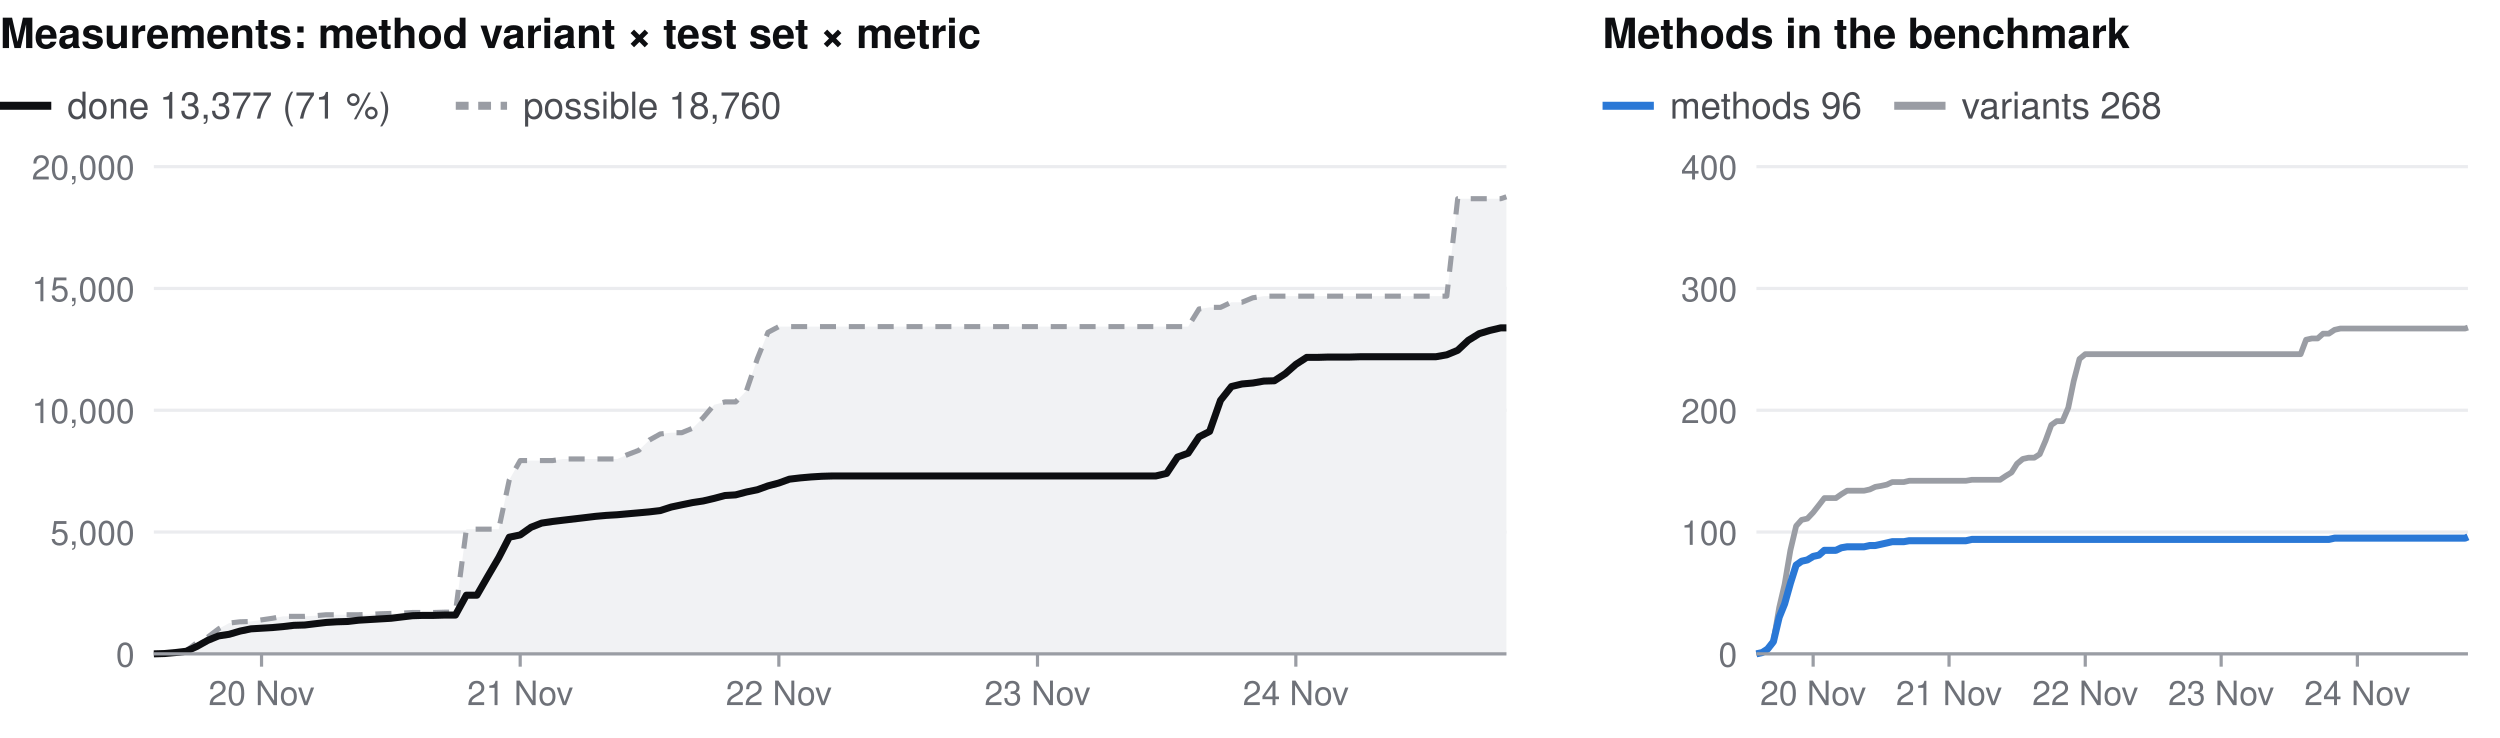
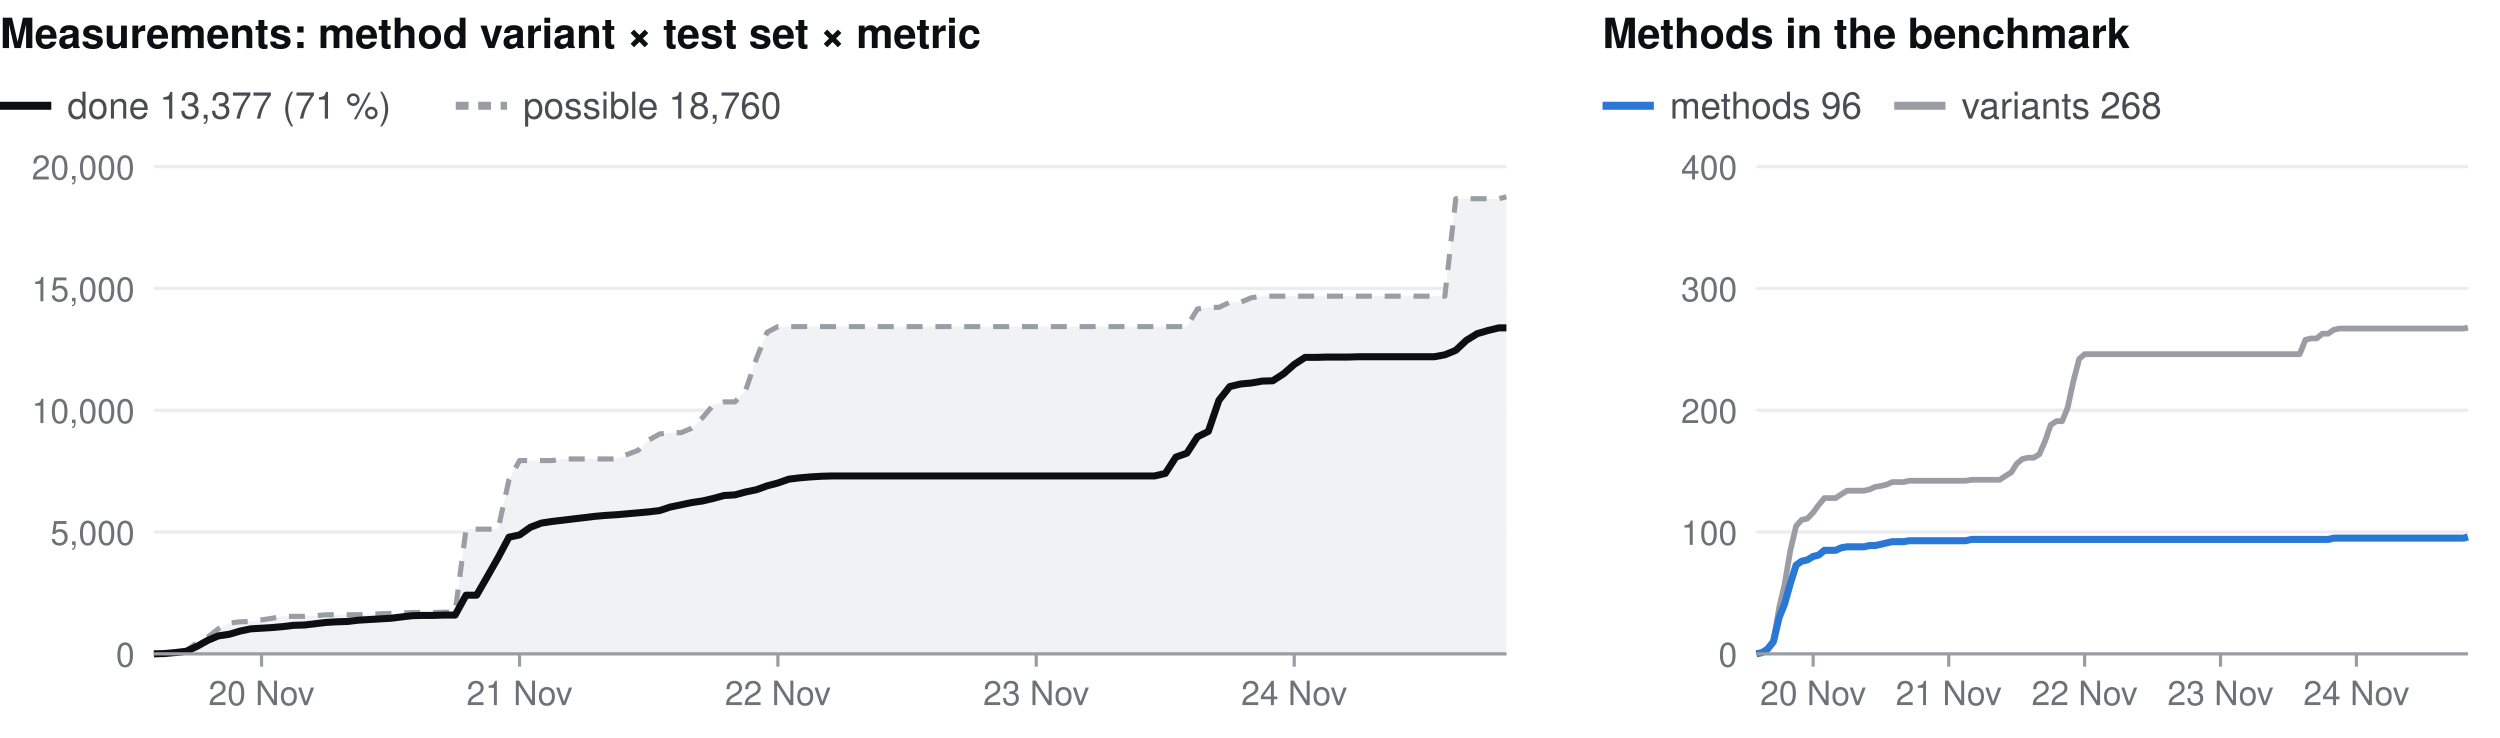
<svg xmlns="http://www.w3.org/2000/svg" viewBox="0 0 780 230" role="img" aria-label="13,377 of 18,760 measurements done; 96 methods, 268 variants">
  <g transform="translate(0 0)" font-family="Geologica, -apple-system, 'Segoe UI', Helvetica, Arial, sans-serif">
    <text x="0" y="15" font-size="13" font-weight="600" style="fill:#0d0e11">Measurements: method variant × test set × metric</text>
    <line x1="0" y1="33" x2="16" y2="33" style="stroke:#0d0e11" stroke-width="2.5" />
    <text x="21" y="37" font-size="11.5" style="fill:#4a4c52">done 13,377 (71 %)</text>
    <line x1="142.2" y1="33" x2="158.2" y2="33" style="stroke:#9a9da4" stroke-width="2.5" stroke-dasharray="4 3" />
    <text x="163.2" y="37" font-size="11.5" style="fill:#4a4c52">possible 18,760</text>
    <line x1="48" y1="204.0" x2="470" y2="204.0" style="stroke:#ebecef" stroke-width="1" />
    <text x="42" y="208.0" font-size="10.5" text-anchor="end" style="fill:#6e7178">0</text>
    <line x1="48" y1="166.0" x2="470" y2="166.0" style="stroke:#ebecef" stroke-width="1" />
    <text x="42" y="170.0" font-size="10.5" text-anchor="end" style="fill:#6e7178">5,000</text>
    <line x1="48" y1="128.0" x2="470" y2="128.0" style="stroke:#ebecef" stroke-width="1" />
    <text x="42" y="132.0" font-size="10.5" text-anchor="end" style="fill:#6e7178">10,000</text>
    <line x1="48" y1="90.0" x2="470" y2="90.0" style="stroke:#ebecef" stroke-width="1" />
    <text x="42" y="94.0" font-size="10.5" text-anchor="end" style="fill:#6e7178">15,000</text>
    <line x1="48" y1="52.0" x2="470" y2="52.0" style="stroke:#ebecef" stroke-width="1" />
    <text x="42" y="56.0" font-size="10.5" text-anchor="end" style="fill:#6e7178">20,000</text>
    <line x1="81.6" y1="204" x2="81.6" y2="208" style="stroke:#9a9da4" stroke-width="1" />
    <text x="81.6" y="220" font-size="10.5" text-anchor="middle" style="fill:#6e7178">20 Nov</text>
-     <line x1="162.3" y1="204" x2="162.3" y2="208" style="stroke:#9a9da4" stroke-width="1" />
-     <text x="162.3" y="220" font-size="10.5" text-anchor="middle" style="fill:#6e7178">21 Nov</text>
-     <line x1="243.0" y1="204" x2="243.0" y2="208" style="stroke:#9a9da4" stroke-width="1" />
-     <text x="243.0" y="220" font-size="10.5" text-anchor="middle" style="fill:#6e7178">22 Nov</text>
-     <line x1="323.7" y1="204" x2="323.7" y2="208" style="stroke:#9a9da4" stroke-width="1" />
-     <text x="323.7" y="220" font-size="10.5" text-anchor="middle" style="fill:#6e7178">23 Nov</text>
-     <line x1="404.3" y1="204" x2="404.3" y2="208" style="stroke:#9a9da4" stroke-width="1" />
-     <text x="404.3" y="220" font-size="10.5" text-anchor="middle" style="fill:#6e7178">24 Nov</text>
-     <polygon points="48.0,204.0 48.0,204.0 51.4,203.9 54.7,203.6 58.1,203.1 61.4,200.5 64.8,198.8 68.2,196.2 71.5,194.4 74.9,194.0 78.3,193.9 81.6,193.4 85.0,192.9 88.3,192.3 91.7,192.3 95.1,192.3 98.4,192.1 101.8,191.8 105.1,191.8 108.5,191.8 111.9,191.8 115.2,191.7 118.6,191.5 122.0,191.4 125.3,191.3 128.7,191.1 132.0,191.1 135.4,191.1 138.8,191.0 142.1,191.0 145.5,165.1 148.8,165.1 152.2,165.1 155.6,165.1 158.9,149.7 162.3,143.7 165.7,143.7 169.0,143.7 172.4,143.7 175.7,143.2 179.1,143.2 182.5,143.2 185.8,143.2 189.2,143.2 192.6,143.2 195.9,141.8 199.3,140.5 202.6,137.3 206.0,135.4 209.4,135.0 212.7,135.0 216.1,133.6 219.4,130.3 222.8,126.3 226.2,125.4 229.5,125.4 232.9,121.9 236.3,111.9 239.6,103.7 243.0,101.9 246.3,101.9 249.7,101.9 253.1,101.9 256.4,101.9 259.8,101.9 263.1,101.9 266.5,101.9 269.9,101.9 273.2,101.9 276.6,101.9 280.0,101.9 283.3,101.9 286.7,101.9 290.0,101.9 293.4,101.9 296.8,101.9 300.1,101.9 303.5,101.9 306.8,101.9 310.2,101.9 313.6,101.9 316.9,101.9 320.3,101.9 323.7,101.9 327.0,101.9 330.4,101.9 333.7,101.9 337.1,101.9 340.5,101.9 343.8,101.9 347.2,101.9 350.5,101.9 353.9,101.9 357.3,101.9 360.6,101.9 364.0,101.9 367.4,101.9 370.7,101.9 374.1,96.4 377.4,95.9 380.8,95.9 384.2,94.3 387.5,94.3 390.9,92.9 394.3,92.4 397.6,92.4 401.0,92.4 404.3,92.4 407.7,92.4 411.1,92.4 414.4,92.4 417.8,92.4 421.1,92.4 424.5,92.4 427.9,92.4 431.2,92.4 434.6,92.4 438.0,92.4 441.3,92.4 444.7,92.4 448.0,92.4 451.4,92.4 454.8,62.0 458.1,62.0 461.5,62.0 464.8,62.0 468.2,62.0 470.0,61.4 470.0,204.0" style="fill:#f1f2f4" />
-     <polyline points="48.0,204.0 51.4,203.9 54.7,203.6 58.1,203.1 61.4,200.5 64.8,198.8 68.2,196.2 71.5,194.4 74.9,194.0 78.3,193.9 81.6,193.4 85.0,192.9 88.3,192.3 91.7,192.3 95.1,192.3 98.4,192.1 101.8,191.8 105.1,191.8 108.5,191.8 111.9,191.8 115.2,191.7 118.6,191.5 122.0,191.4 125.3,191.3 128.7,191.1 132.0,191.1 135.4,191.1 138.8,191.0 142.1,191.0 145.5,165.1 148.8,165.1 152.2,165.1 155.6,165.1 158.9,149.7 162.3,143.7 165.7,143.7 169.0,143.7 172.4,143.7 175.7,143.2 179.1,143.2 182.5,143.2 185.8,143.2 189.2,143.2 192.6,143.2 195.9,141.8 199.3,140.5 202.6,137.3 206.0,135.4 209.4,135.0 212.7,135.0 216.1,133.6 219.4,130.3 222.8,126.3 226.2,125.4 229.5,125.4 232.9,121.9 236.3,111.9 239.6,103.7 243.0,101.9 246.3,101.9 249.7,101.9 253.1,101.9 256.4,101.9 259.8,101.9 263.1,101.9 266.5,101.9 269.9,101.9 273.2,101.9 276.6,101.9 280.0,101.9 283.3,101.9 286.7,101.9 290.0,101.9 293.4,101.9 296.8,101.9 300.1,101.9 303.5,101.9 306.8,101.9 310.2,101.9 313.6,101.9 316.9,101.9 320.3,101.9 323.7,101.9 327.0,101.9 330.4,101.9 333.7,101.9 337.1,101.9 340.5,101.9 343.8,101.9 347.2,101.9 350.5,101.9 353.9,101.9 357.3,101.9 360.6,101.9 364.0,101.9 367.4,101.9 370.7,101.9 374.1,96.4 377.4,95.9 380.8,95.9 384.2,94.3 387.5,94.3 390.9,92.9 394.3,92.4 397.6,92.4 401.0,92.4 404.3,92.4 407.7,92.4 411.1,92.4 414.4,92.4 417.8,92.4 421.1,92.4 424.5,92.4 427.9,92.4 431.2,92.4 434.6,92.4 438.0,92.4 441.3,92.4 444.7,92.4 448.0,92.4 451.4,92.4 454.8,62.0 458.1,62.0 461.5,62.0 464.8,62.0 468.2,62.0 470.0,61.4" fill="none" style="stroke:#9a9da4" stroke-width="1.6" stroke-linejoin="round" stroke-dasharray="5 4" />
-     <polyline points="48.0,204.0 51.4,203.9 54.7,203.6 58.1,203.2 61.4,201.7 64.8,199.8 68.2,198.4 71.5,197.9 74.9,196.9 78.3,196.2 81.6,196.0 85.0,195.8 88.3,195.5 91.7,195.1 95.1,195.0 98.4,194.6 101.8,194.2 105.1,194.0 108.5,193.9 111.9,193.5 115.2,193.3 118.6,193.1 122.0,192.9 125.3,192.5 128.7,192.1 132.0,192.0 135.4,192.0 138.8,191.9 142.1,191.9 145.5,185.7 148.8,185.7 152.2,179.8 155.6,174.0 158.9,167.6 162.3,166.9 165.7,164.5 169.0,163.2 172.4,162.7 175.7,162.3 179.1,161.9 182.5,161.5 185.8,161.1 189.2,160.8 192.6,160.6 195.9,160.3 199.3,160.0 202.6,159.7 206.0,159.3 209.4,158.2 212.7,157.5 216.1,156.8 219.4,156.3 222.8,155.5 226.2,154.6 229.5,154.4 232.9,153.5 236.3,152.8 239.6,151.6 243.0,150.7 246.3,149.5 249.7,149.1 253.1,148.8 256.4,148.6 259.8,148.5 263.1,148.5 266.5,148.5 269.9,148.5 273.2,148.5 276.6,148.5 280.0,148.5 283.3,148.5 286.7,148.5 290.0,148.5 293.4,148.5 296.8,148.5 300.1,148.5 303.5,148.5 306.8,148.5 310.2,148.5 313.6,148.5 316.9,148.5 320.3,148.5 323.7,148.5 327.0,148.5 330.4,148.5 333.7,148.5 337.1,148.5 340.5,148.5 343.8,148.5 347.2,148.5 350.5,148.5 353.9,148.5 357.3,148.5 360.6,148.5 364.0,147.7 367.4,142.6 370.7,141.4 374.1,136.3 377.4,134.6 380.8,124.9 384.2,120.6 387.5,119.8 390.9,119.5 394.3,118.9 397.6,118.8 401.0,116.6 404.3,113.7 407.7,111.5 411.1,111.5 414.4,111.4 417.8,111.4 421.1,111.4 424.5,111.3 427.9,111.3 431.2,111.3 434.6,111.3 438.0,111.3 441.3,111.3 444.7,111.3 448.0,111.3 451.4,110.7 454.8,109.3 458.1,106.2 461.5,104.1 464.8,103.1 468.2,102.3 470.0,102.3" fill="none" style="stroke:#0d0e11" stroke-width="2.2" stroke-linejoin="round" />
+     <line x1="162.1" y1="204" x2="162.1" y2="208" style="stroke:#9a9da4" stroke-width="1" />
+     <text x="162.1" y="220" font-size="10.5" text-anchor="middle" style="fill:#6e7178">21 Nov</text>
+     <line x1="242.7" y1="204" x2="242.7" y2="208" style="stroke:#9a9da4" stroke-width="1" />
+     <text x="242.7" y="220" font-size="10.5" text-anchor="middle" style="fill:#6e7178">22 Nov</text>
+     <line x1="323.3" y1="204" x2="323.3" y2="208" style="stroke:#9a9da4" stroke-width="1" />
+     <text x="323.3" y="220" font-size="10.5" text-anchor="middle" style="fill:#6e7178">23 Nov</text>
+     <line x1="403.8" y1="204" x2="403.8" y2="208" style="stroke:#9a9da4" stroke-width="1" />
+     <text x="403.8" y="220" font-size="10.5" text-anchor="middle" style="fill:#6e7178">24 Nov</text>
+     <polygon points="48.0,204.0 48.0,204.0 51.4,203.9 54.7,203.6 58.1,203.1 61.4,200.5 64.8,198.8 68.1,196.2 71.5,194.4 74.9,194.0 78.2,193.9 81.6,193.4 84.9,192.9 88.3,192.3 91.6,192.3 95.0,192.3 98.4,192.1 101.7,191.8 105.1,191.8 108.4,191.8 111.8,191.8 115.1,191.7 118.5,191.5 121.9,191.4 125.2,191.3 128.6,191.1 131.9,191.1 135.3,191.1 138.6,191.0 142.0,191.0 145.4,165.1 148.7,165.1 152.1,165.1 155.4,165.1 158.8,149.7 162.1,143.7 165.5,143.7 168.9,143.7 172.2,143.7 175.6,143.2 178.9,143.2 182.3,143.2 185.6,143.2 189.0,143.2 192.3,143.2 195.7,141.8 199.1,140.5 202.4,137.3 205.8,135.4 209.1,135.0 212.5,135.0 215.8,133.6 219.2,130.3 222.6,126.3 225.9,125.4 229.3,125.4 232.6,121.9 236.0,111.9 239.3,103.7 242.7,101.9 246.1,101.9 249.4,101.9 252.8,101.9 256.1,101.9 259.5,101.9 262.8,101.9 266.2,101.9 269.6,101.9 272.9,101.9 276.3,101.9 279.6,101.9 283.0,101.9 286.3,101.9 289.7,101.9 293.1,101.9 296.4,101.9 299.8,101.9 303.1,101.9 306.5,101.9 309.8,101.9 313.2,101.9 316.6,101.9 319.9,101.9 323.3,101.9 326.6,101.9 330.0,101.9 333.3,101.9 336.7,101.9 340.1,101.9 343.4,101.9 346.8,101.9 350.1,101.9 353.5,101.9 356.8,101.9 360.2,101.9 363.6,101.9 366.9,101.9 370.3,101.9 373.6,96.4 377.0,95.9 380.3,95.9 383.7,94.3 387.1,94.3 390.4,92.9 393.8,92.4 397.1,92.4 400.5,92.4 403.8,92.4 407.2,92.4 410.6,92.4 413.9,92.4 417.3,92.4 420.6,92.4 424.0,92.4 427.3,92.4 430.7,92.4 434.1,92.4 437.4,92.4 440.8,92.4 444.1,92.4 447.5,92.4 450.8,92.4 454.2,62.0 457.5,62.0 460.9,62.0 464.3,62.0 467.6,62.0 470.0,61.4 470.0,204.0" style="fill:#f1f2f4" />
+     <polyline points="48.0,204.0 51.4,203.9 54.7,203.6 58.1,203.1 61.4,200.5 64.8,198.8 68.1,196.2 71.5,194.4 74.9,194.0 78.2,193.9 81.6,193.4 84.9,192.9 88.3,192.3 91.6,192.3 95.0,192.3 98.4,192.1 101.7,191.8 105.1,191.8 108.4,191.8 111.8,191.8 115.1,191.7 118.5,191.5 121.9,191.4 125.2,191.3 128.6,191.1 131.9,191.1 135.3,191.1 138.6,191.0 142.0,191.0 145.4,165.1 148.7,165.1 152.1,165.1 155.4,165.1 158.8,149.7 162.1,143.7 165.5,143.7 168.9,143.7 172.2,143.7 175.6,143.2 178.9,143.2 182.3,143.2 185.6,143.2 189.0,143.2 192.3,143.2 195.7,141.8 199.1,140.5 202.4,137.3 205.8,135.4 209.1,135.0 212.5,135.0 215.8,133.6 219.2,130.3 222.6,126.3 225.9,125.4 229.3,125.4 232.6,121.9 236.0,111.9 239.3,103.7 242.7,101.9 246.1,101.9 249.4,101.9 252.8,101.9 256.1,101.9 259.5,101.9 262.8,101.9 266.2,101.9 269.6,101.9 272.9,101.9 276.3,101.9 279.6,101.9 283.0,101.9 286.3,101.9 289.7,101.9 293.1,101.9 296.4,101.9 299.8,101.9 303.1,101.9 306.5,101.9 309.8,101.9 313.2,101.9 316.6,101.9 319.9,101.9 323.3,101.9 326.6,101.9 330.0,101.9 333.3,101.9 336.7,101.9 340.1,101.9 343.4,101.9 346.8,101.9 350.1,101.9 353.5,101.9 356.8,101.9 360.2,101.9 363.6,101.9 366.9,101.9 370.3,101.9 373.6,96.4 377.0,95.9 380.3,95.9 383.7,94.3 387.1,94.3 390.4,92.9 393.8,92.4 397.1,92.4 400.5,92.4 403.8,92.4 407.2,92.4 410.6,92.4 413.9,92.4 417.3,92.4 420.6,92.4 424.0,92.4 427.3,92.4 430.7,92.4 434.1,92.4 437.4,92.4 440.8,92.4 444.1,92.4 447.5,92.4 450.8,92.4 454.2,62.0 457.5,62.0 460.9,62.0 464.3,62.0 467.6,62.0 470.0,61.4" fill="none" style="stroke:#9a9da4" stroke-width="1.6" stroke-linejoin="round" stroke-dasharray="5 4" />
+     <polyline points="48.0,204.0 51.4,203.9 54.7,203.6 58.1,203.2 61.4,201.7 64.8,199.8 68.1,198.4 71.5,197.9 74.9,196.9 78.2,196.2 81.6,196.0 84.9,195.8 88.3,195.5 91.6,195.1 95.0,195.0 98.4,194.6 101.7,194.2 105.1,194.0 108.4,193.9 111.8,193.5 115.1,193.3 118.5,193.1 121.9,192.9 125.2,192.5 128.6,192.1 131.9,192.0 135.3,192.0 138.6,191.9 142.0,191.9 145.4,185.7 148.7,185.7 152.1,179.8 155.4,174.0 158.8,167.6 162.1,166.9 165.5,164.5 168.9,163.2 172.2,162.7 175.6,162.3 178.9,161.9 182.3,161.5 185.6,161.1 189.0,160.8 192.3,160.6 195.7,160.3 199.1,160.0 202.4,159.7 205.8,159.3 209.1,158.2 212.5,157.5 215.8,156.8 219.2,156.3 222.6,155.5 225.9,154.6 229.3,154.4 232.6,153.5 236.0,152.8 239.3,151.6 242.7,150.7 246.1,149.5 249.4,149.1 252.8,148.8 256.1,148.6 259.5,148.5 262.8,148.5 266.2,148.5 269.6,148.5 272.9,148.5 276.3,148.5 279.6,148.5 283.0,148.5 286.3,148.5 289.7,148.5 293.1,148.5 296.4,148.5 299.8,148.5 303.1,148.5 306.5,148.5 309.8,148.5 313.2,148.5 316.6,148.5 319.9,148.5 323.3,148.5 326.6,148.5 330.0,148.5 333.3,148.5 336.7,148.5 340.1,148.5 343.4,148.5 346.8,148.5 350.1,148.5 353.5,148.5 356.8,148.5 360.2,148.5 363.6,147.7 366.9,142.6 370.3,141.4 373.6,136.3 377.0,134.6 380.3,124.9 383.7,120.6 387.1,119.8 390.4,119.5 393.8,118.9 397.1,118.8 400.5,116.6 403.8,113.7 407.2,111.5 410.6,111.5 413.9,111.4 417.3,111.4 420.6,111.4 424.0,111.3 427.3,111.3 430.7,111.3 434.1,111.3 437.4,111.3 440.8,111.3 444.1,111.3 447.5,111.3 450.8,110.7 454.2,109.3 457.5,106.2 460.9,104.1 464.3,103.1 467.6,102.3 470.0,102.3" fill="none" style="stroke:#0d0e11" stroke-width="2.2" stroke-linejoin="round" />
    <line x1="48" y1="204.0" x2="470" y2="204.0" style="stroke:#9a9da4" stroke-width="1" />
  </g>
  <g transform="translate(500 0)">
    <g transform="translate(0 0)" font-family="Geologica, -apple-system, 'Segoe UI', Helvetica, Arial, sans-serif">
      <text x="0" y="15" font-size="13" font-weight="600" style="fill:#0d0e11">Methods in the benchmark</text>
      <line x1="0" y1="33" x2="16" y2="33" style="stroke:#2a78d6" stroke-width="2.5" />
      <text x="21" y="37" font-size="11.5" style="fill:#4a4c52">methods 96</text>
      <line x1="91.0" y1="33" x2="107.0" y2="33" style="stroke:#9a9da4" stroke-width="2.5" />
      <text x="112.0" y="37" font-size="11.5" style="fill:#4a4c52">variants 268</text>
      <line x1="48" y1="204.0" x2="270" y2="204.0" style="stroke:#ebecef" stroke-width="1" />
      <text x="42" y="208.0" font-size="10.5" text-anchor="end" style="fill:#6e7178">0</text>
      <line x1="48" y1="166.0" x2="270" y2="166.0" style="stroke:#ebecef" stroke-width="1" />
      <text x="42" y="170.0" font-size="10.5" text-anchor="end" style="fill:#6e7178">100</text>
      <line x1="48" y1="128.0" x2="270" y2="128.0" style="stroke:#ebecef" stroke-width="1" />
      <text x="42" y="132.0" font-size="10.5" text-anchor="end" style="fill:#6e7178">200</text>
      <line x1="48" y1="90.0" x2="270" y2="90.0" style="stroke:#ebecef" stroke-width="1" />
      <text x="42" y="94.0" font-size="10.5" text-anchor="end" style="fill:#6e7178">300</text>
      <line x1="48" y1="52.0" x2="270" y2="52.0" style="stroke:#ebecef" stroke-width="1" />
      <text x="42" y="56.0" font-size="10.5" text-anchor="end" style="fill:#6e7178">400</text>
      <line x1="65.7" y1="204" x2="65.7" y2="208" style="stroke:#9a9da4" stroke-width="1" />
      <text x="65.7" y="220" font-size="10.5" text-anchor="middle" style="fill:#6e7178">20 Nov</text>
-       <line x1="108.1" y1="204" x2="108.1" y2="208" style="stroke:#9a9da4" stroke-width="1" />
-       <text x="108.1" y="220" font-size="10.5" text-anchor="middle" style="fill:#6e7178">21 Nov</text>
-       <line x1="150.6" y1="204" x2="150.6" y2="208" style="stroke:#9a9da4" stroke-width="1" />
-       <text x="150.6" y="220" font-size="10.5" text-anchor="middle" style="fill:#6e7178">22 Nov</text>
-       <line x1="193.0" y1="204" x2="193.0" y2="208" style="stroke:#9a9da4" stroke-width="1" />
-       <text x="193.0" y="220" font-size="10.5" text-anchor="middle" style="fill:#6e7178">23 Nov</text>
-       <line x1="235.5" y1="204" x2="235.5" y2="208" style="stroke:#9a9da4" stroke-width="1" />
-       <text x="235.5" y="220" font-size="10.5" text-anchor="middle" style="fill:#6e7178">24 Nov</text>
-       <polyline points="48.0,204.0 49.8,203.6 51.5,202.5 53.3,200.2 55.1,189.6 56.8,182.3 58.6,171.7 60.4,164.1 62.1,162.2 63.9,161.8 65.7,159.9 67.5,157.6 69.2,155.4 71.0,155.4 72.8,155.4 74.5,154.2 76.3,153.1 78.1,153.1 79.8,153.1 81.6,153.1 83.4,152.7 85.1,151.9 86.9,151.6 88.7,151.2 90.4,150.4 92.2,150.4 94.0,150.4 95.7,150.0 97.5,150.0 99.3,150.0 101.1,150.0 102.8,150.0 104.6,150.0 106.4,150.0 108.1,150.0 109.9,150.0 111.7,150.0 113.4,150.0 115.2,149.7 117.0,149.7 118.7,149.7 120.5,149.7 122.3,149.7 124.0,149.7 125.8,148.5 127.6,147.4 129.3,144.7 131.1,143.2 132.9,142.8 134.7,142.8 136.4,141.7 138.2,137.5 140.0,132.6 141.7,131.4 143.5,131.4 145.3,127.2 147.0,118.9 148.8,112.0 150.6,110.5 152.3,110.5 154.1,110.5 155.9,110.5 157.6,110.5 159.4,110.5 161.2,110.5 162.9,110.5 164.7,110.5 166.5,110.5 168.3,110.5 170.0,110.5 171.8,110.5 173.6,110.5 175.3,110.5 177.1,110.5 178.9,110.5 180.6,110.5 182.4,110.5 184.2,110.5 185.9,110.5 187.7,110.5 189.5,110.5 191.2,110.5 193.0,110.5 194.8,110.5 196.6,110.5 198.3,110.5 200.1,110.5 201.9,110.5 203.6,110.5 205.4,110.5 207.2,110.5 208.9,110.5 210.7,110.5 212.5,110.5 214.2,110.5 216.0,110.5 217.8,110.5 219.5,106.0 221.3,105.6 223.1,105.6 224.8,104.1 226.6,104.1 228.4,102.9 230.2,102.5 231.9,102.5 233.7,102.5 235.5,102.5 237.2,102.5 239.0,102.5 240.8,102.5 242.5,102.5 244.3,102.5 246.1,102.5 247.8,102.5 249.6,102.5 251.4,102.5 253.1,102.5 254.9,102.5 256.7,102.5 258.4,102.5 260.2,102.5 262.0,102.5 263.8,102.5 265.5,102.5 267.3,102.5 269.1,102.5 270.0,102.2" fill="none" style="stroke:#9a9da4" stroke-width="1.8" stroke-linejoin="round" />
-       <polyline points="48.0,204.0 49.8,203.6 51.5,202.5 53.3,200.2 55.1,192.6 56.8,188.4 58.6,182.0 60.4,176.3 62.1,175.1 63.9,174.7 65.7,173.6 67.5,173.2 69.2,171.7 71.0,171.7 72.8,171.7 74.5,170.9 76.3,170.6 78.1,170.6 79.8,170.6 81.6,170.6 83.4,170.2 85.1,170.2 86.9,169.8 88.7,169.4 90.4,169.0 92.2,169.0 94.0,169.0 95.7,168.7 97.5,168.7 99.3,168.7 101.1,168.7 102.8,168.7 104.6,168.7 106.4,168.7 108.1,168.7 109.9,168.7 111.7,168.7 113.4,168.7 115.2,168.3 117.0,168.3 118.7,168.3 120.5,168.3 122.3,168.3 124.0,168.3 125.8,168.3 127.6,168.3 129.3,168.3 131.1,168.3 132.9,168.3 134.7,168.3 136.4,168.3 138.2,168.3 140.0,168.3 141.7,168.3 143.5,168.3 145.3,168.3 147.0,168.3 148.8,168.3 150.6,168.3 152.3,168.3 154.1,168.3 155.9,168.3 157.6,168.3 159.4,168.3 161.2,168.3 162.9,168.3 164.7,168.3 166.5,168.3 168.3,168.3 170.0,168.3 171.8,168.3 173.6,168.3 175.3,168.3 177.1,168.3 178.9,168.3 180.6,168.3 182.4,168.3 184.2,168.3 185.9,168.3 187.7,168.3 189.5,168.3 191.2,168.3 193.0,168.3 194.8,168.3 196.6,168.3 198.3,168.3 200.1,168.3 201.9,168.3 203.6,168.3 205.4,168.3 207.2,168.3 208.9,168.3 210.7,168.3 212.5,168.3 214.2,168.3 216.0,168.3 217.8,168.3 219.5,168.3 221.3,168.3 223.1,168.3 224.8,168.3 226.6,168.3 228.4,167.9 230.2,167.9 231.9,167.9 233.7,167.9 235.5,167.9 237.2,167.9 239.0,167.9 240.8,167.9 242.5,167.9 244.3,167.9 246.1,167.9 247.8,167.9 249.6,167.9 251.4,167.9 253.1,167.9 254.9,167.9 256.7,167.9 258.4,167.9 260.2,167.9 262.0,167.9 263.8,167.9 265.5,167.9 267.3,167.9 269.1,167.9 270.0,167.5" fill="none" style="stroke:#2a78d6" stroke-width="2.2" stroke-linejoin="round" />
+       <line x1="108.0" y1="204" x2="108.0" y2="208" style="stroke:#9a9da4" stroke-width="1" />
+       <text x="108.0" y="220" font-size="10.5" text-anchor="middle" style="fill:#6e7178">21 Nov</text>
+       <line x1="150.4" y1="204" x2="150.4" y2="208" style="stroke:#9a9da4" stroke-width="1" />
+       <text x="150.4" y="220" font-size="10.5" text-anchor="middle" style="fill:#6e7178">22 Nov</text>
+       <line x1="192.8" y1="204" x2="192.8" y2="208" style="stroke:#9a9da4" stroke-width="1" />
+       <text x="192.8" y="220" font-size="10.5" text-anchor="middle" style="fill:#6e7178">23 Nov</text>
+       <line x1="235.2" y1="204" x2="235.2" y2="208" style="stroke:#9a9da4" stroke-width="1" />
+       <text x="235.2" y="220" font-size="10.5" text-anchor="middle" style="fill:#6e7178">24 Nov</text>
+       <polyline points="48.0,204.0 49.8,203.6 51.5,202.5 53.3,200.2 55.1,189.6 56.8,182.3 58.6,171.7 60.4,164.1 62.1,162.2 63.9,161.8 65.7,159.9 67.4,157.6 69.2,155.4 71.0,155.4 72.7,155.4 74.5,154.2 76.3,153.1 78.0,153.1 79.8,153.1 81.6,153.1 83.3,152.7 85.1,151.9 86.9,151.6 88.6,151.2 90.4,150.4 92.1,150.4 93.9,150.4 95.7,150.0 97.4,150.0 99.2,150.0 101.0,150.0 102.7,150.0 104.5,150.0 106.3,150.0 108.0,150.0 109.8,150.0 111.6,150.0 113.3,150.0 115.1,149.7 116.9,149.7 118.6,149.7 120.4,149.7 122.2,149.7 123.9,149.7 125.7,148.5 127.5,147.4 129.2,144.7 131.0,143.2 132.8,142.8 134.5,142.8 136.3,141.7 138.1,137.5 139.8,132.6 141.6,131.4 143.4,131.4 145.1,127.2 146.9,118.9 148.7,112.0 150.4,110.5 152.2,110.5 154.0,110.5 155.7,110.5 157.5,110.5 159.3,110.5 161.0,110.5 162.8,110.5 164.6,110.5 166.3,110.5 168.1,110.5 169.9,110.5 171.6,110.5 173.4,110.5 175.2,110.5 176.9,110.5 178.7,110.5 180.4,110.5 182.2,110.5 184.0,110.5 185.7,110.5 187.5,110.5 189.3,110.5 191.0,110.5 192.8,110.5 194.6,110.5 196.3,110.5 198.1,110.5 199.9,110.5 201.6,110.5 203.4,110.5 205.2,110.5 206.9,110.5 208.7,110.5 210.5,110.5 212.2,110.5 214.0,110.5 215.8,110.5 217.5,110.5 219.3,106.0 221.1,105.6 222.8,105.6 224.6,104.1 226.4,104.1 228.1,102.9 229.9,102.5 231.7,102.5 233.4,102.5 235.2,102.5 237.0,102.5 238.7,102.5 240.5,102.5 242.3,102.5 244.0,102.5 245.8,102.5 247.6,102.5 249.3,102.5 251.1,102.5 252.9,102.5 254.6,102.5 256.4,102.5 258.2,102.5 259.9,102.5 261.7,102.5 263.5,102.5 265.2,102.5 267.0,102.5 268.7,102.5 270.0,102.2" fill="none" style="stroke:#9a9da4" stroke-width="1.8" stroke-linejoin="round" />
+       <polyline points="48.0,204.0 49.8,203.6 51.5,202.5 53.3,200.2 55.1,192.6 56.8,188.4 58.6,182.0 60.4,176.3 62.1,175.1 63.9,174.7 65.7,173.6 67.4,173.2 69.2,171.7 71.0,171.7 72.7,171.7 74.5,170.9 76.3,170.6 78.0,170.6 79.8,170.6 81.6,170.6 83.3,170.2 85.1,170.2 86.9,169.8 88.6,169.4 90.4,169.0 92.1,169.0 93.9,169.0 95.7,168.7 97.4,168.7 99.2,168.7 101.0,168.7 102.7,168.7 104.5,168.7 106.3,168.7 108.0,168.7 109.8,168.7 111.6,168.7 113.3,168.7 115.1,168.3 116.9,168.3 118.6,168.3 120.4,168.3 122.2,168.3 123.9,168.3 125.7,168.3 127.5,168.3 129.2,168.3 131.0,168.3 132.8,168.3 134.5,168.3 136.3,168.3 138.1,168.3 139.8,168.3 141.6,168.3 143.4,168.3 145.1,168.3 146.9,168.3 148.7,168.3 150.4,168.3 152.2,168.3 154.0,168.3 155.7,168.3 157.5,168.3 159.3,168.3 161.0,168.3 162.8,168.3 164.6,168.3 166.3,168.3 168.1,168.3 169.9,168.3 171.6,168.3 173.4,168.3 175.2,168.3 176.9,168.3 178.7,168.3 180.4,168.3 182.2,168.3 184.0,168.3 185.7,168.3 187.5,168.3 189.3,168.3 191.0,168.3 192.8,168.3 194.6,168.3 196.3,168.3 198.1,168.3 199.9,168.3 201.6,168.3 203.4,168.3 205.2,168.3 206.9,168.3 208.7,168.3 210.5,168.3 212.2,168.3 214.0,168.3 215.8,168.3 217.5,168.3 219.3,168.3 221.1,168.3 222.8,168.3 224.6,168.3 226.4,168.3 228.1,167.9 229.9,167.9 231.7,167.9 233.4,167.9 235.2,167.9 237.0,167.9 238.7,167.9 240.5,167.9 242.3,167.9 244.0,167.9 245.8,167.9 247.6,167.9 249.3,167.9 251.1,167.9 252.9,167.9 254.6,167.9 256.4,167.9 258.2,167.9 259.9,167.9 261.7,167.9 263.5,167.9 265.2,167.9 267.0,167.9 268.7,167.9 270.0,167.5" fill="none" style="stroke:#2a78d6" stroke-width="2.2" stroke-linejoin="round" />
      <line x1="48" y1="204.0" x2="270" y2="204.0" style="stroke:#9a9da4" stroke-width="1" />
    </g>
  </g>
</svg>
